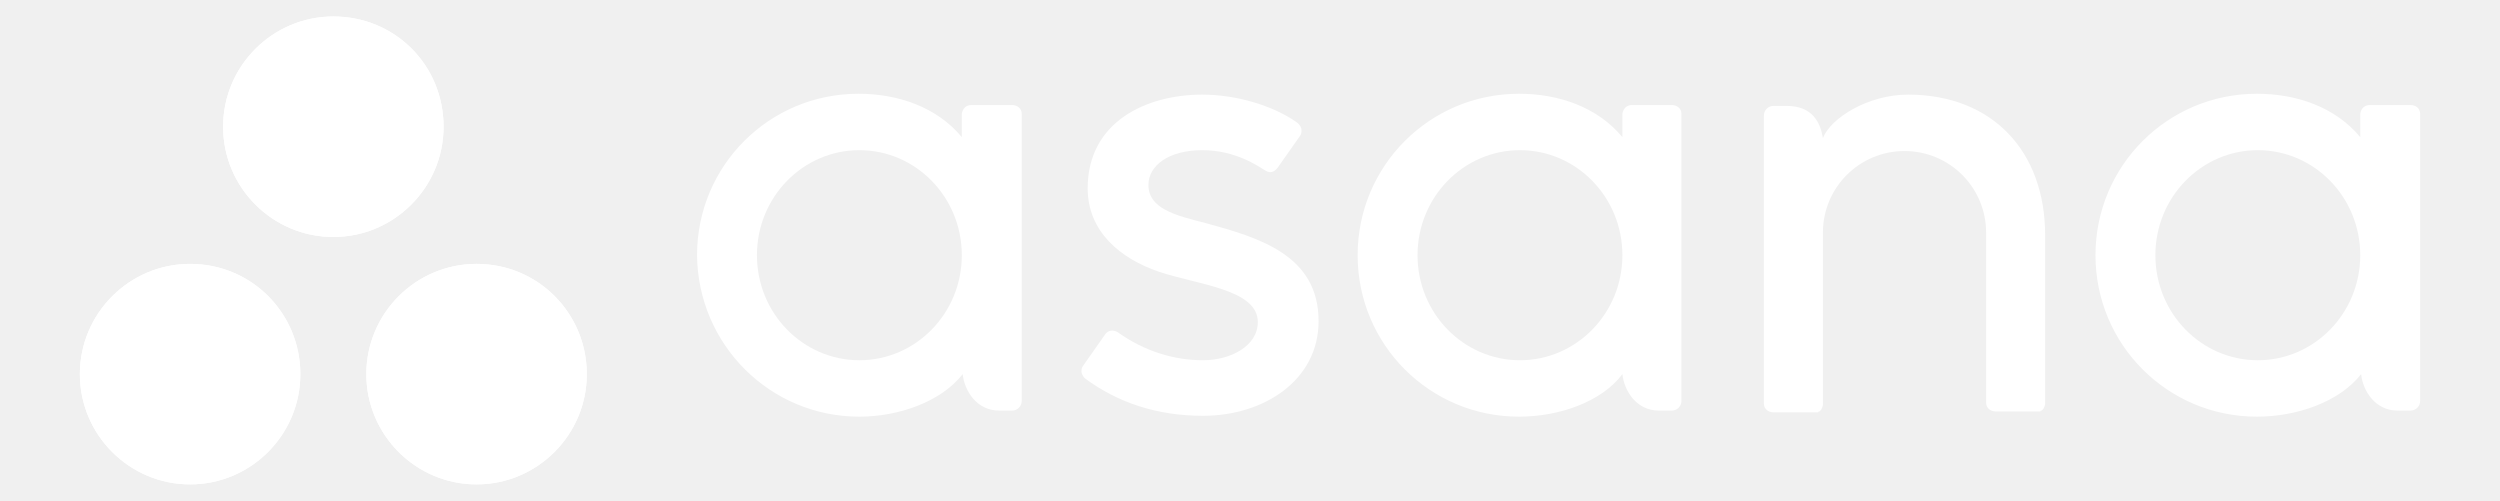
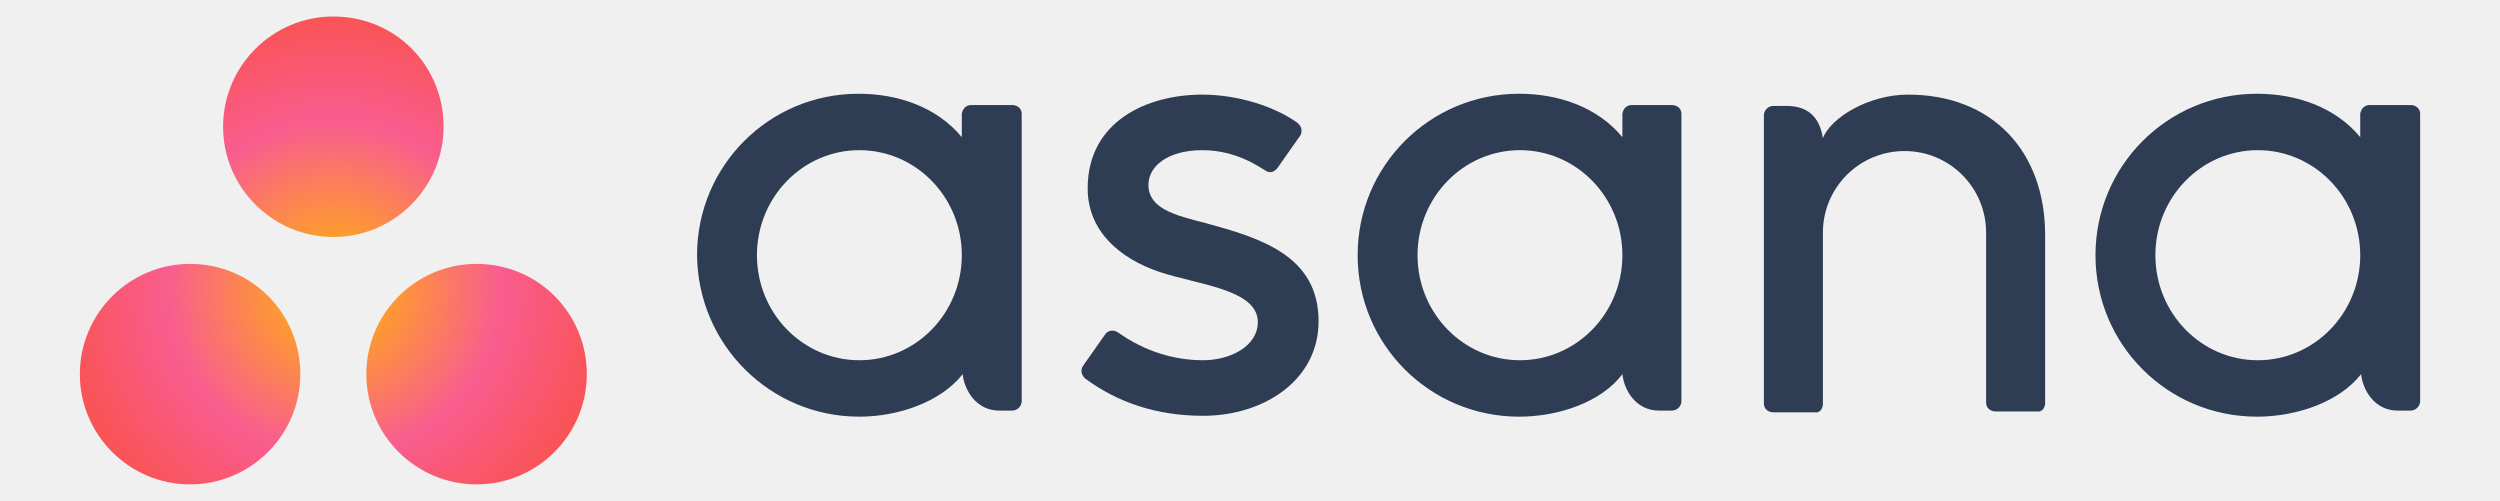
- <svg xmlns="http://www.w3.org/2000/svg" xmlns:xlink="http://www.w3.org/1999/xlink" version="1.1" id="Layer_1" x="0px" y="0px" viewBox="0 0 288 57.7" style="enable-background:new 0 0 288 57.7;" xml:space="preserve">
+ <svg xmlns="http://www.w3.org/2000/svg" version="1.1" id="Layer_1" x="0px" y="0px" viewBox="0 0 288 57.7" style="enable-background:new 0 0 288 57.7;" xml:space="preserve">
  <style type="text/css">
-   .st0{fill:#FFFFFF;}
- 	.st1{clip-path:url(#SVGID_2_);fill:#FFFFFF;}
+   .st0{fill:#2E3C54;}
+ 	.st1{clip-path:url(#SVGID_2_);fill:url(#SVGID_3_);}
 </style>
  <g>
    <g>
      <path class="st0" d="M110.9,43.1c0.2,1.9,1.6,4.2,4.2,4.2h1.5c0.6,0,1.1-0.5,1.1-1.1V13.1h0c0-0.6-0.5-1-1.1-1h-4.7    c-0.6,0-1,0.4-1.1,1h0v2.7c-2.9-3.5-7.4-5-11.9-5c-10.3,0-18.6,8.3-18.6,18.6C80.4,39.7,88.7,48,99,48v0    C103.5,48,108.4,46.3,110.9,43.1L110.9,43.1z M99,41.5c-6.5,0-11.8-5.4-11.8-12.1c0-6.7,5.3-12.1,11.8-12.1    c6.5,0,11.8,5.4,11.8,12.1C110.8,36.1,105.5,41.5,99,41.5z">
   </path>
      <path class="st0" d="M186.9,43.1c0.2,1.9,1.6,4.2,4.2,4.2h1.5c0.6,0,1.1-0.5,1.1-1.1V13.1h0c0-0.6-0.5-1-1.1-1H188    c-0.6,0-1,0.4-1.1,1h0v2.7c-2.9-3.5-7.4-5-11.9-5c-10.3,0-18.6,8.3-18.6,18.6c0,10.3,8.3,18.6,18.6,18.6v0    C179.6,48,184.5,46.3,186.9,43.1L186.9,43.1z M175.1,41.5c-6.5,0-11.8-5.4-11.8-12.1c0-6.7,5.3-12.1,11.8-12.1    c6.5,0,11.8,5.4,11.8,12.1C186.9,36.1,181.6,41.5,175.1,41.5z">
   </path>
      <path class="st0" d="M272,43.1c0.2,1.9,1.6,4.2,4.2,4.2h1.5c0.6,0,1.1-0.5,1.1-1.1V13.1h0c0-0.6-0.5-1-1.1-1H273    c-0.6,0-1,0.4-1.1,1h0v2.7c-2.9-3.5-7.4-5-11.9-5c-10.3,0-18.6,8.3-18.6,18.6c0,10.3,8.3,18.6,18.6,18.6v0    C264.6,48,269.5,46.3,272,43.1L272,43.1z M260.1,41.5c-6.5,0-11.8-5.4-11.8-12.1c0-6.7,5.3-12.1,11.8-12.1    c6.5,0,11.8,5.4,11.8,12.1C271.9,36.1,266.6,41.5,260.1,41.5z">
   </path>
      <path class="st0" d="M235.6,44.2l0-17.1h0c0-9.7-6.1-16.2-15.8-16.2c-4.6,0-8.9,2.7-9.8,5c-0.3-1.8-1.2-3.7-4.2-3.7h-1.5    c-0.6,0-1.1,0.5-1.1,1.1v29.9c0,0,0,0,0,0v3.2v0.1h0c0,0.6,0.5,1,1.1,1h3.2h1.5c0.1,0,0.1,0,0.2,0c0,0,0.1,0,0.1,0    c0,0,0.1,0,0.1,0c0,0,0.1,0,0.1-0.1c0,0,0,0,0.1,0c0,0,0.1-0.1,0.1-0.1c0,0,0,0,0,0c0,0,0.1-0.1,0.1-0.1c0,0,0,0,0,0    c0.1-0.2,0.2-0.4,0.2-0.6h0v-0.1v-2.1v-0.6V26.8c0-5.2,4.2-9.4,9.4-9.4s9.4,4.2,9.4,9.4l0,16.4l0,0c0,0,0,0,0,0v3.1v0.1h0    c0,0.6,0.5,1,1.1,1h3.2h1.5l0,0c0.1,0,0.1,0,0.2,0c0,0,0.1,0,0.1,0c0,0,0.1,0,0.1,0c0,0,0.1,0,0.1-0.1c0,0,0,0,0.1,0    c0,0,0.1-0.1,0.1-0.1c0,0,0,0,0,0c0,0,0.1-0.1,0.1-0.1c0,0,0,0,0,0c0.1-0.2,0.2-0.4,0.2-0.6c0,0,0,0,0,0h0v-0.1L235.6,44.2    L235.6,44.2z">
   </path>
      <path class="st0" d="M128.8,38.3c3.1,2.2,6.5,3.2,9.8,3.2c3.1,0,6.3-1.6,6.3-4.4c0-3.8-7-4.3-11.4-5.8c-4.4-1.5-8.2-4.6-8.2-9.6    c0-7.7,6.8-10.8,13.2-10.8c4,0,8.2,1.3,10.9,3.2c0.9,0.7,0.4,1.5,0.4,1.5l-2.6,3.7c-0.3,0.4-0.8,0.8-1.5,0.3    c-0.7-0.4-3.3-2.3-7.2-2.3c-3.9,0-6.2,1.8-6.2,4c0,2.7,3,3.5,6.6,4.4c6.2,1.7,13,3.7,13,11.3c0,6.8-6.3,10.9-13.3,10.9    c-5.3,0-9.8-1.5-13.6-4.3c-0.8-0.8-0.2-1.5-0.2-1.5l2.6-3.7C127.9,37.9,128.5,38.1,128.8,38.3z">
   </path>
    </g>
    <g>
      <defs>
        <path id="SVGID_1_" d="M51.1,14.6c0,7-5.7,12.7-12.7,12.7c-7,0-12.7-5.7-12.7-12.7c0-7,5.7-12.7,12.7-12.7     C45.5,1.9,51.1,7.5,51.1,14.6z M21.9,30.4c-7,0-12.7,5.7-12.7,12.7c0,7,5.7,12.7,12.7,12.7c7,0,12.7-5.7,12.7-12.7     C34.6,36.1,29,30.4,21.9,30.4z M54.9,30.4c-7,0-12.7,5.7-12.7,12.7c0,7,5.7,12.7,12.7,12.7c7,0,12.7-5.7,12.7-12.7     C67.6,36.1,62,30.4,54.9,30.4z">
    </path>
      </defs>
-       <use href="#SVGID_1_" style="overflow:visible;fill:#FFFFFF;">
-    </use>
      <clipPath id="SVGID_2_">
-         <use xlink:href="#SVGID_1_" style="overflow:visible;">
+         <use href="#SVGID_1_" style="overflow:visible;">
    </use>
      </clipPath>
+       <radialGradient id="SVGID_3_" cx="-17234.873" cy="4066.369" r="42.65" gradientTransform="matrix(0 -0.75 0.75 0 -3011.339 -12892.883)" gradientUnits="userSpaceOnUse">
+         <stop offset="0" style="stop-color:#FFB900">
+     </stop>
+         <stop offset="0.6" style="stop-color:#F95D8F">
+     </stop>
+         <stop offset="0.999" style="stop-color:#F95353">
+     </stop>
+       </radialGradient>
      <path class="st1" d="M38.4,1.3c17.7,0,32,14.3,32,32c0,17.7-14.3,32-32,32c-17.7,0-32-14.3-32-32C6.5,15.6,20.8,1.3,38.4,1.3z">
   </path>
    </g>
  </g>
</svg>
